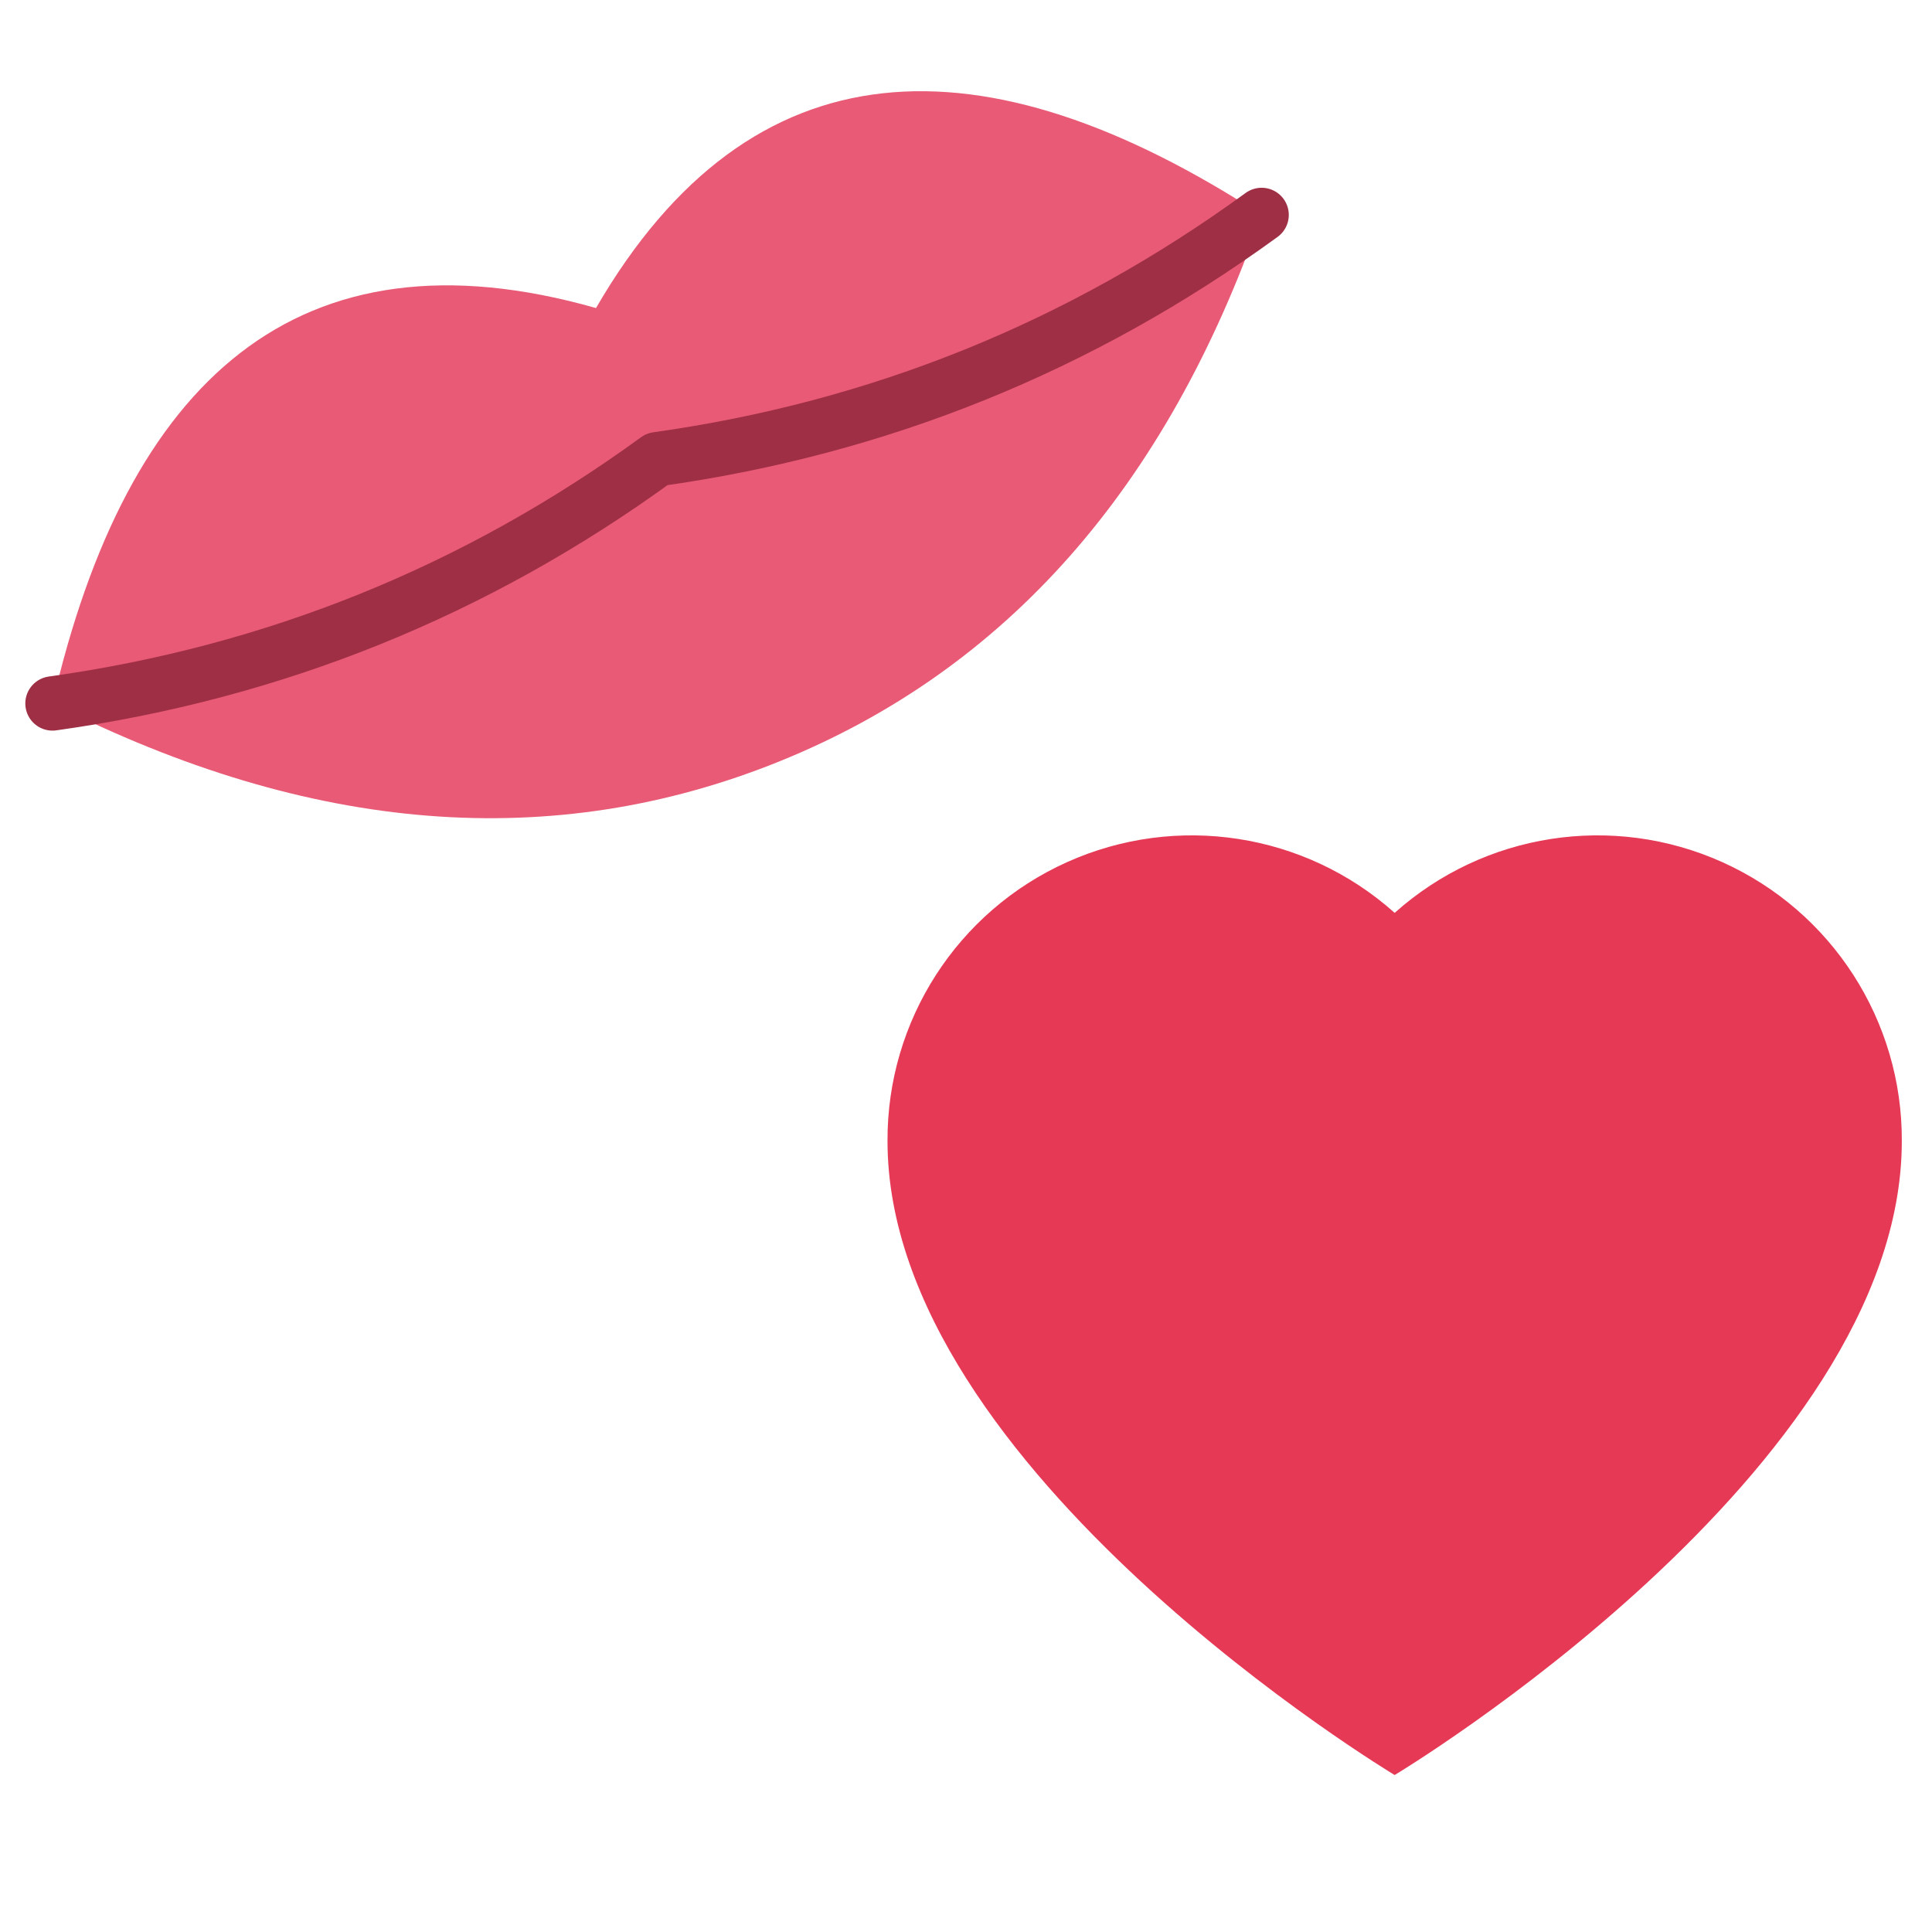
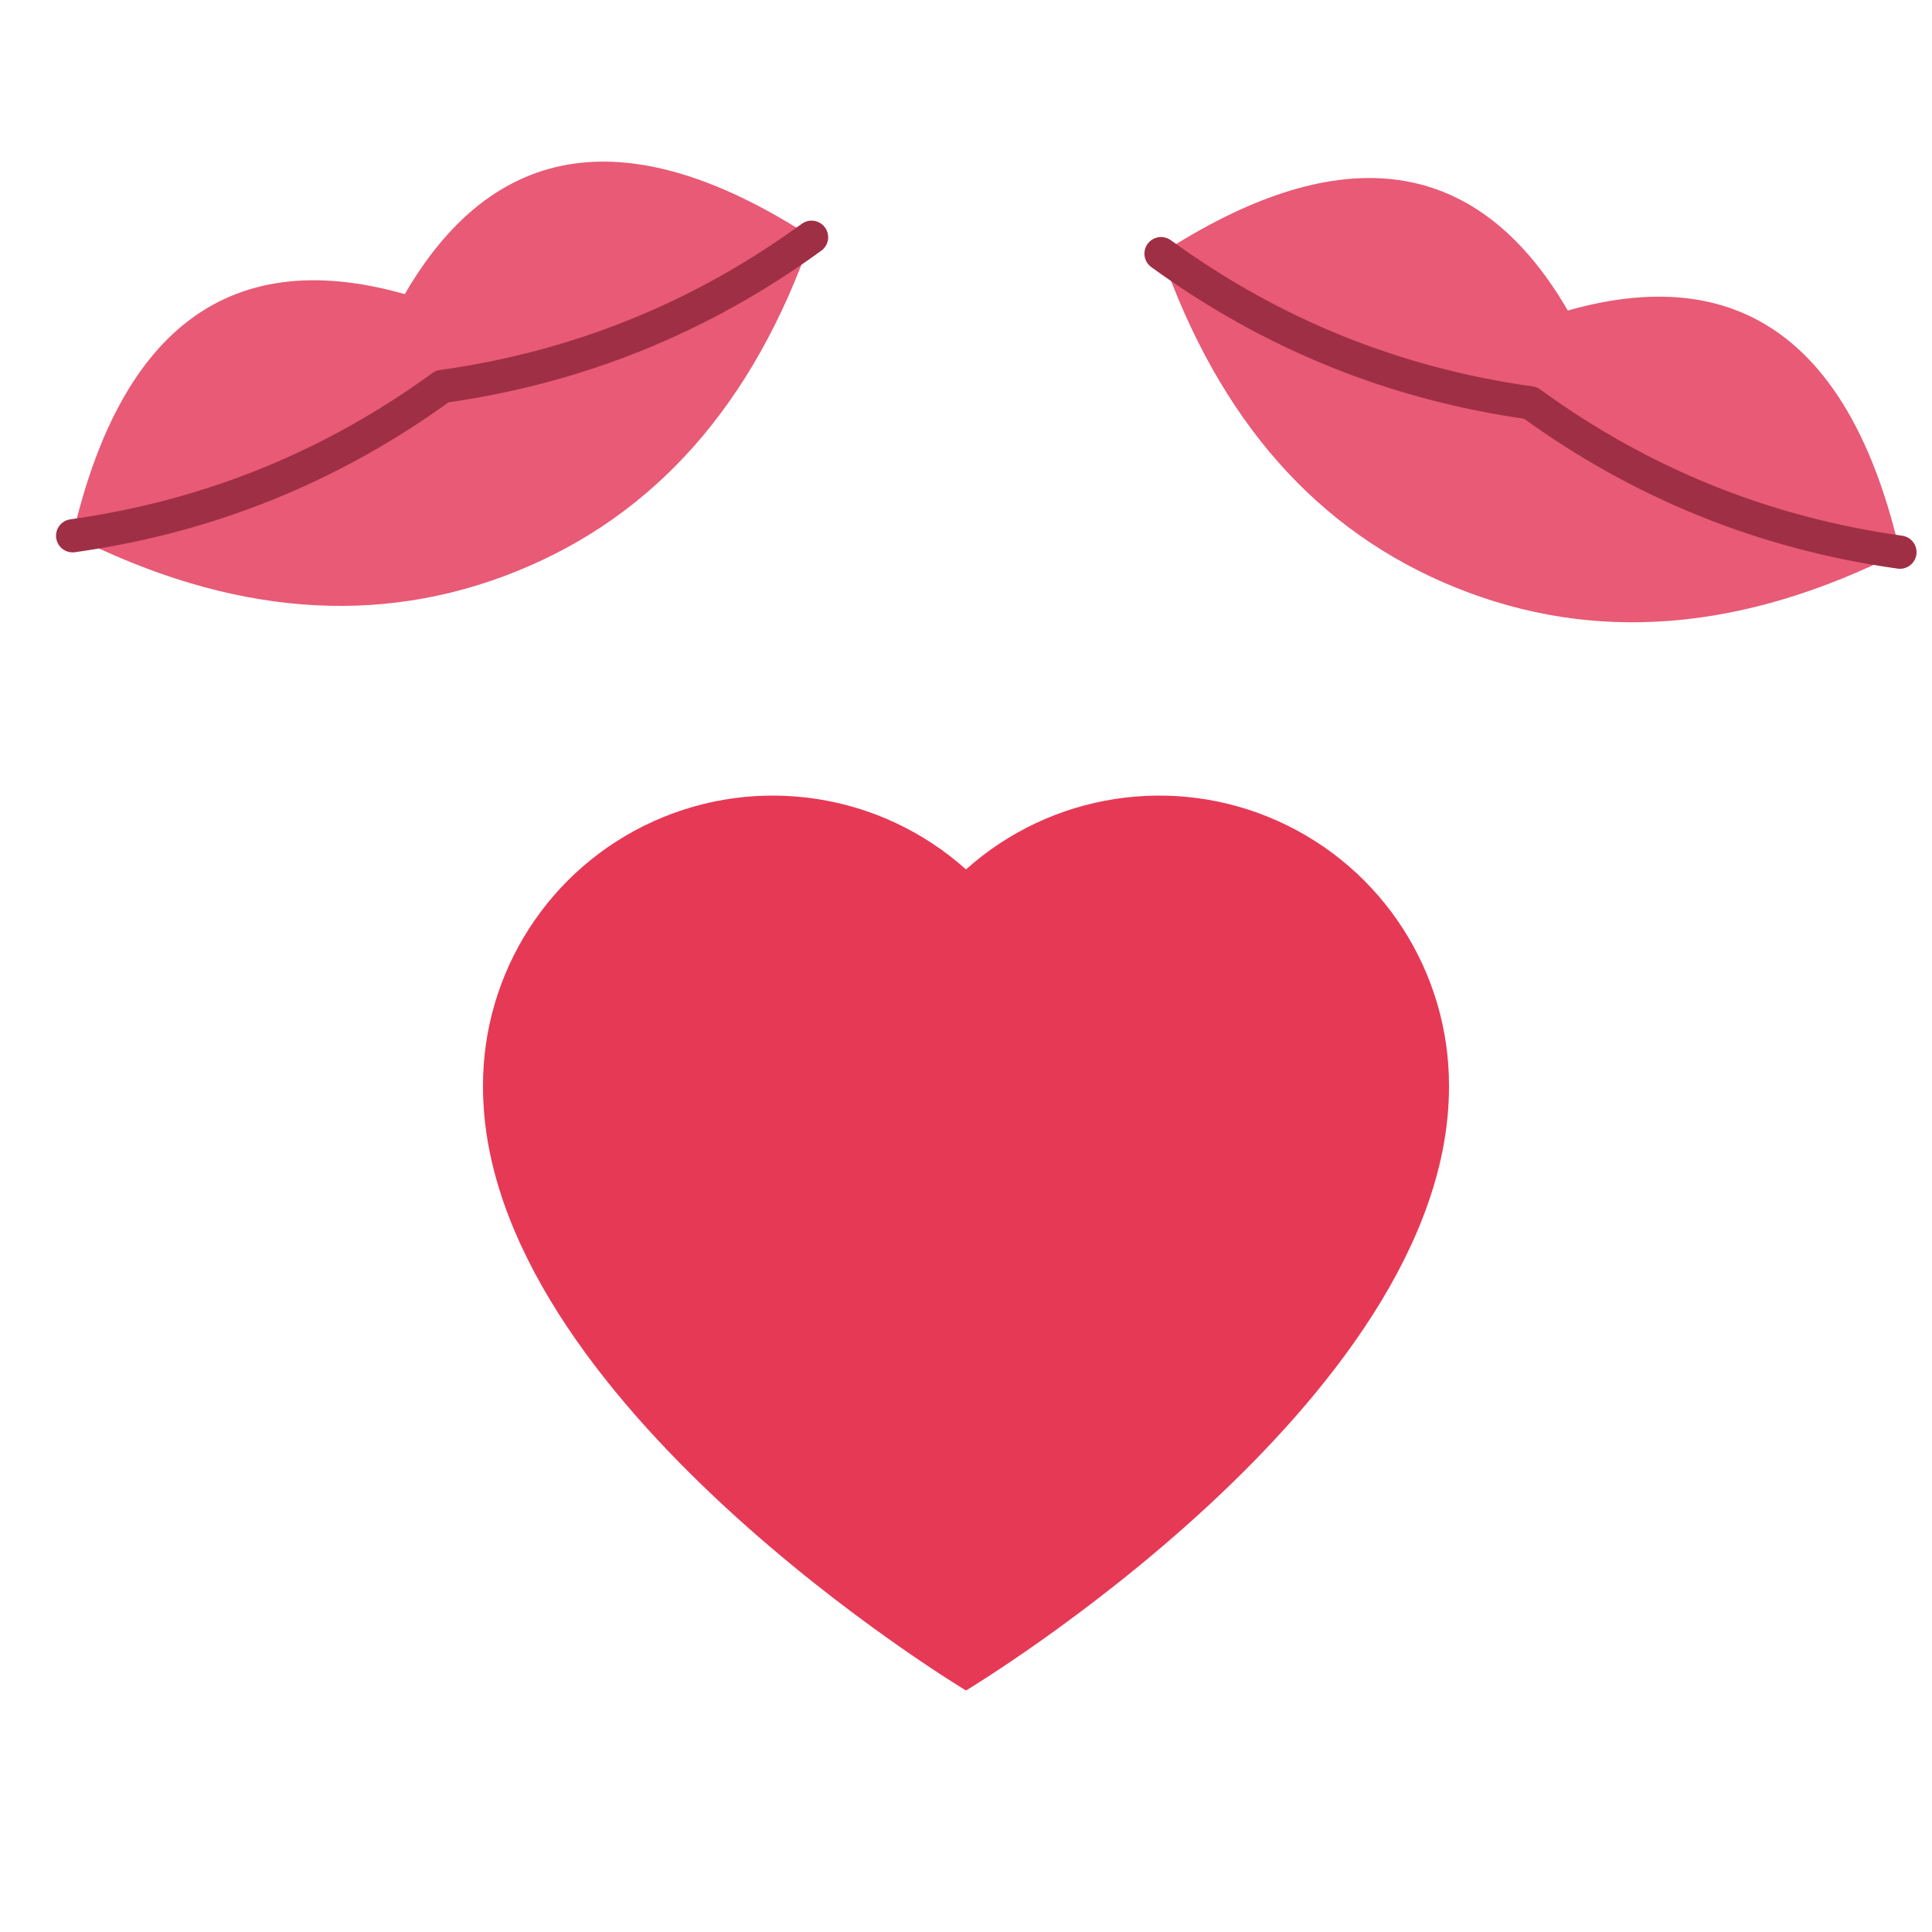
<svg xmlns="http://www.w3.org/2000/svg" width="64" height="64" viewBox="0 0 64 64" role="img" aria-label="Kissing lips with heart icon">
  <defs>
    <g id="lips-icon" fill="none" stroke-linecap="round" stroke-linejoin="round">
      <path d="M8 34c7-10 15-13 24-6 9-7 17-4 24 6-7 8-15 12-24 12S15 42 8 34Z" fill="#e85a75" />
      <path d="M8 34c8 2 16 2 24 0 8 2 16 2 24 0" stroke="#9f2f45" stroke-width="2" />
    </g>
    <g id="heart" fill="#e63956" stroke-linecap="round" stroke-linejoin="round">
      <path d="M32 38s-8-4.8-8-10a4.8 4.8 0 0 1 8-3.6A4.8 4.8 0 0 1 40 28c0 5.2-8 10-8 10Z" />
    </g>
  </defs>
-   <use href="#heart" transform="scale(2.1) translate(-10 -10)" />
-   <use href="#lips-icon" transform="rotate(-22 32 32) scale(.9) translate(0 -20)" />
+   <use href="#heart" transform="scale(2) translate(-16 -10)" />
+   <use href="#lips-icon" transform="rotate(-22 32 32) scale(.55) translate(10 -20)" />
+   <use href="#lips-icon" transform="rotate(22 32 32) scale(.55) translate(45 -20)" />
</svg>
